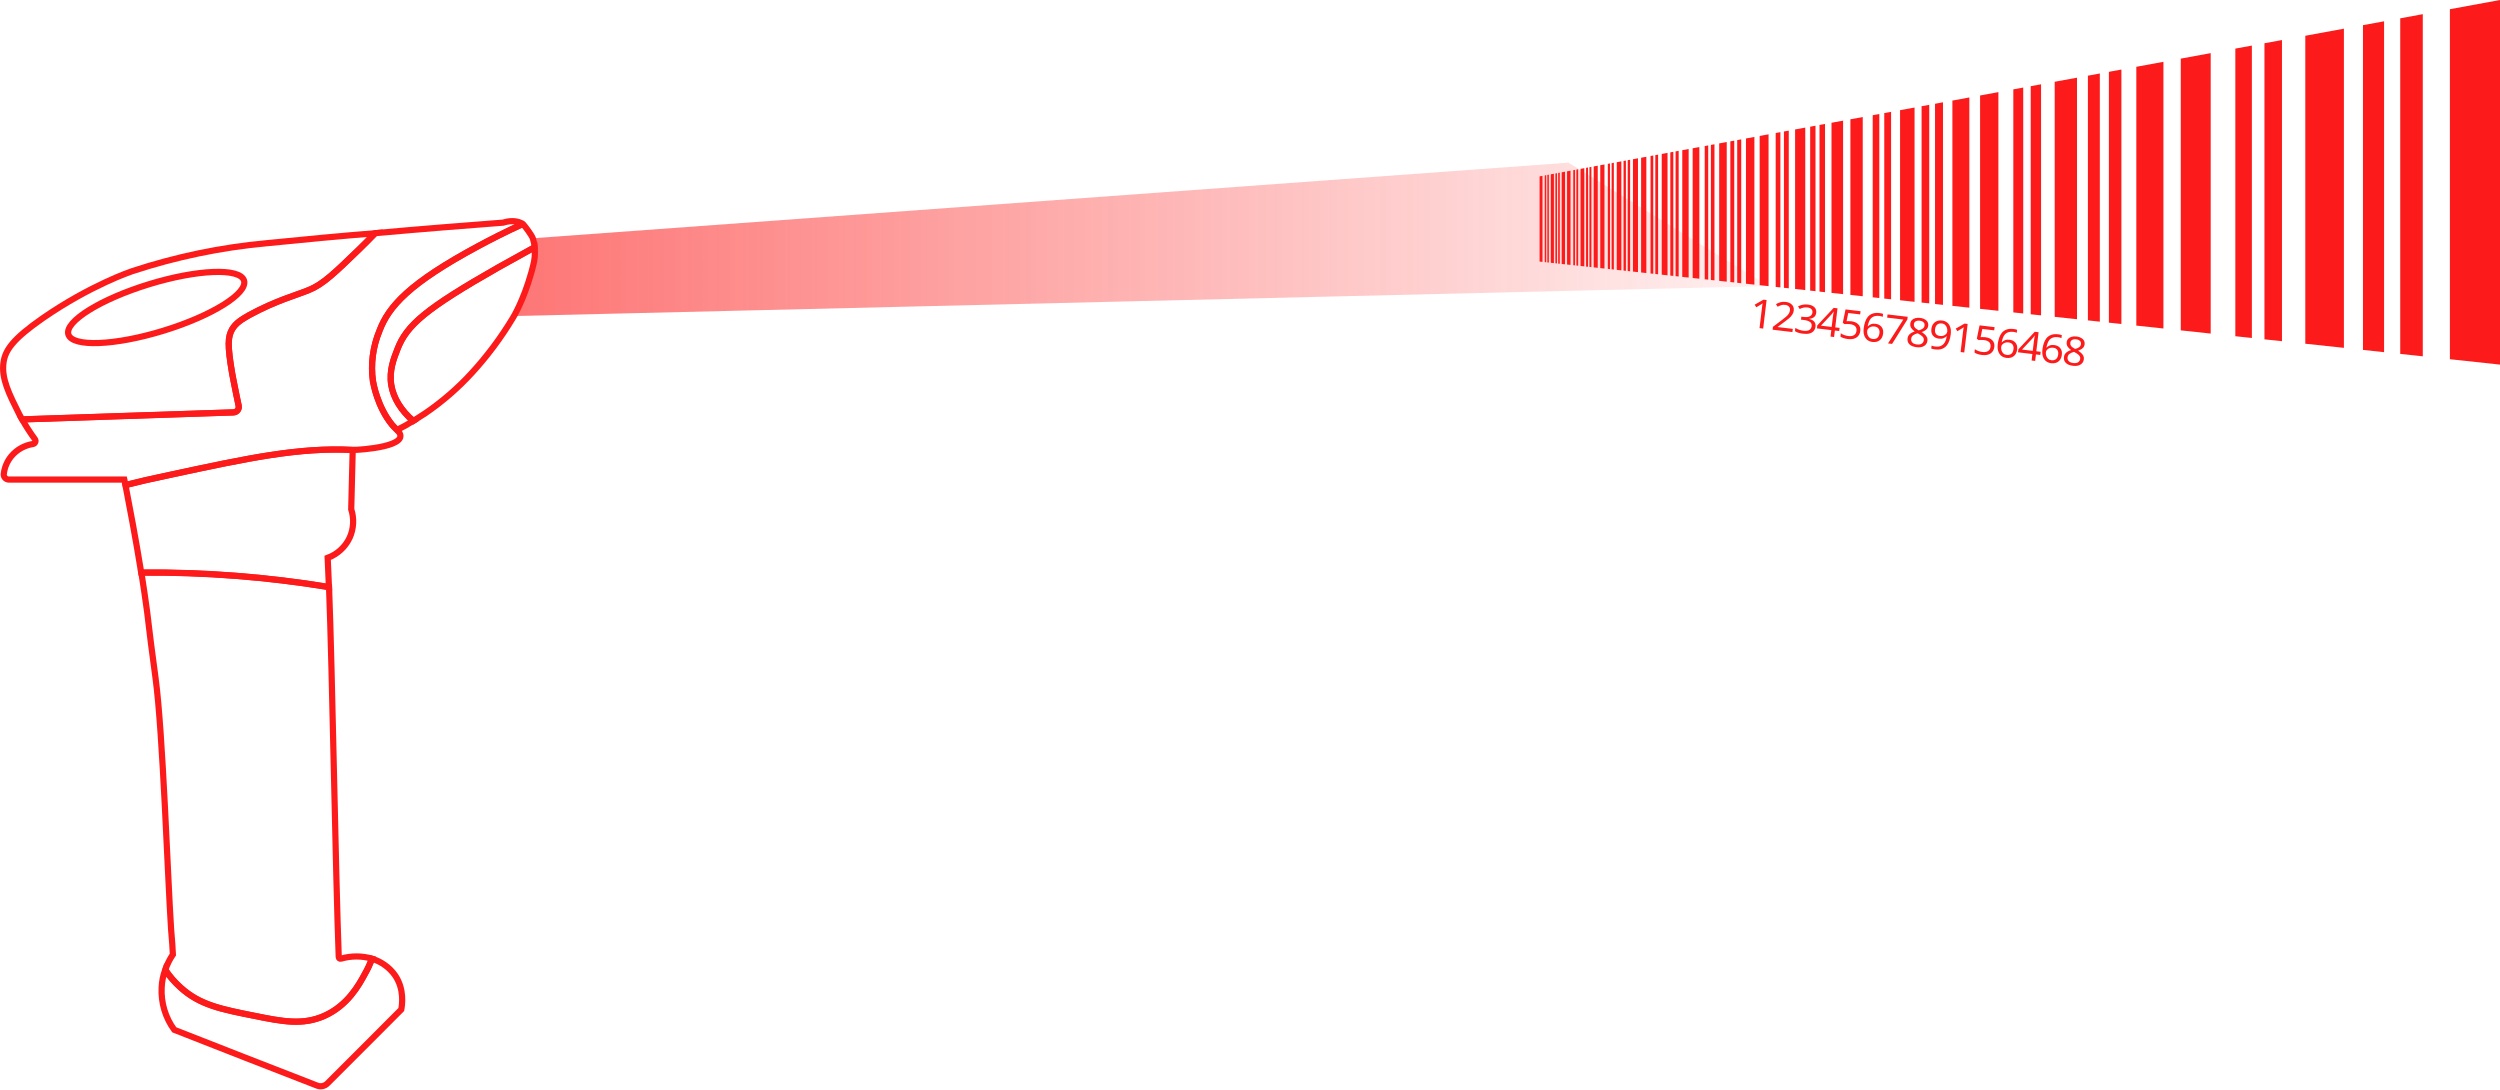
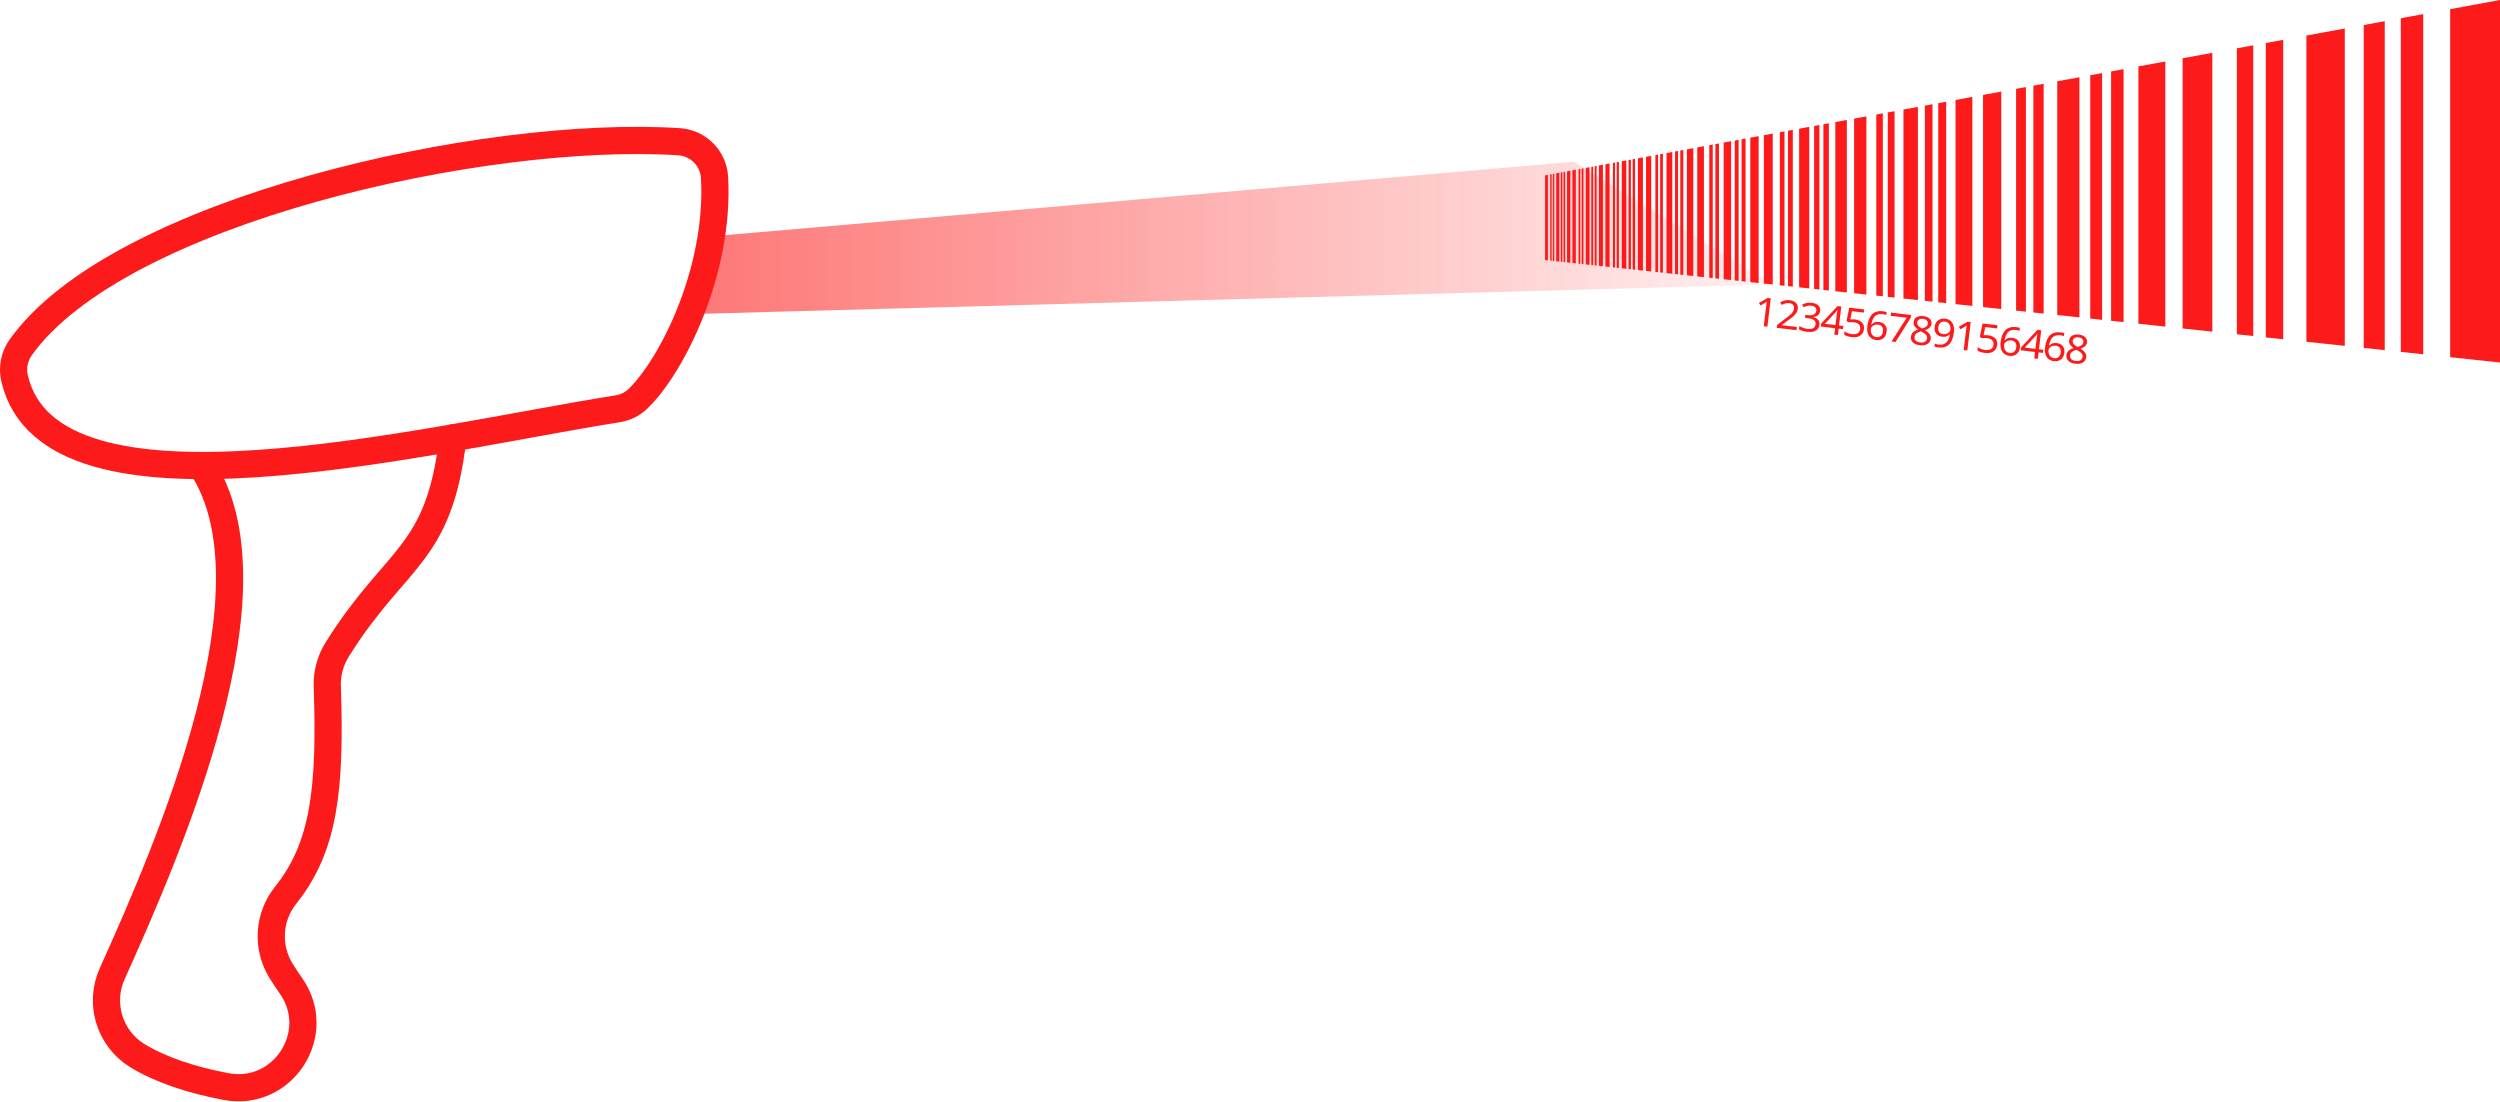
- <svg xmlns="http://www.w3.org/2000/svg" id="Layer_1" data-name="Layer 1" viewBox="0 0 993.32 432.81">
+ <svg xmlns="http://www.w3.org/2000/svg" id="Layer_1" data-name="Layer 1" viewBox="0 0 999.03 440.11">
  <defs>
-     <style>.cls-1{opacity:0.6;fill:url(#linear-gradient);}.cls-2{fill:none;stroke:#fc1b1a;stroke-miterlimit:10;stroke-width:2.46px;}.cls-3,.cls-4{fill:#fc1b1a;}.cls-4{font-size:16px;font-family:Verdana, Verdana;letter-spacing:-0.04em;}</style>
-     <linearGradient id="linear-gradient" x1="6909.58" y1="7078.98" x2="7408.09" y2="7078.98" gradientUnits="userSpaceOnUse">
+     <style>.cls-1{opacity:0.6;fill:url(#linear-gradient);}.cls-2,.cls-3{fill:#fc1b1a;}.cls-3{font-size:16px;font-family:Verdana, Verdana;letter-spacing:-0.04em;}.cls-4{fill:none;stroke:#fc1b1a;stroke-linecap:round;stroke-linejoin:round;stroke-width:10.87px;}</style>
+     <linearGradient id="linear-gradient" x1="274.33" y1="377.75" x2="708.59" y2="377.75" gradientUnits="userSpaceOnUse">
      <stop offset="0" stop-color="#fc1b1a" />
      <stop offset="1" stop-color="#fc1b1a" stop-opacity="0.1" />
    </linearGradient>
  </defs>
-   <path class="cls-1" d="M7408.09,7097.56s-498,11.9-498.51,11.9c4.3-3.77,9.42-26.27,8-30.94l411-30Z" transform="translate(-6705.42 -6983.89)" />
-   <path class="cls-2" d="M6856.2,7115.34a38.57,38.57,0,0,0-2.58,20.08.6.6,0,0,1,.1.4s1.59,9.65,7.46,16.81c.59.7,1.29,1.39,2,2.09,6.86,6.56-14.72,7.95-17.61,7.95-21.38-1.09-41.37,3.19-72.8,9.95-6.76,1.39-12.73,2.78-17.5,4a22.34,22.34,0,0,1-.5-2.19h-45.84a2,2,0,0,1-2-2.29,13.47,13.47,0,0,1,3-7,14,14,0,0,1,8.6-4.84,1.2,1.2,0,0,0,.76-1.9,79.11,79.11,0,0,1-5.08-7.88c28-1,56.06-1.84,84.05-2.79a2.13,2.13,0,0,0,2-2.59c-.62-2.83-1.15-5.46-1.61-7.85-.4-1.89-.69-3.58-1-5.17-1.89-11.14-1.69-14.42,0-17.4,1.49-2.49,3.58-3.78,6.86-5.67,10.84-5.87,18.4-7.76,23.67-9.95,5.67-2.28,10.44-7,19.89-16.11,2-2,4.18-4.07,6.46-6.46,18.6-1.69,35.51-3,50.82-4.18.67-.19,4.17-1.38,7.43.27a.24.24,0,0,1,0,.43c-6.57,3-12.3,5.93-17.35,8.65C6868,7096.44,6859.88,7105.59,6856.2,7115.34Z" transform="translate(-6705.42 -6983.89)" />
-   <path class="cls-2" d="M6844.37,7197.48a15.59,15.59,0,0,1-8.75,8.06c.2,3.88.3,7.75.49,11.63a435.26,435.26,0,0,0-74.58-5.76c-2.29-14.13-4.58-26-6.27-34.81,4.77-1.2,10.74-2.59,17.5-4,31.43-6.76,51.42-11,72.8-9.95-.2,8-.4,15.72-.59,23.57A15.73,15.73,0,0,1,6844.37,7197.48Z" transform="translate(-6705.42 -6983.89)" />
-   <path class="cls-2" d="M6853.22,7364.79a34.36,34.36,0,0,1-2.69,5.87c-2.58,4.87-7.06,12.73-16.11,16.81-8.65,3.88-16.8,2.29-28,0-13-2.59-21.58-4.28-29.24-11.24a36.41,36.41,0,0,1-6.07-7,24.36,24.36,0,0,1,3-6.07c-.1-2.19-.3-5.67-.7-9.94-1.29-19.2-3.28-78.41-6.17-99.79-3.38-24.86-2.48-20.88-4.37-33.61-.4-2.89-.9-5.77-1.29-8.45a435.26,435.26,0,0,1,74.58,5.76c1.29,33.44,2.57,112.86,3.85,147.07a.67.67,0,0,0,.86.6A22.16,22.16,0,0,1,6853.22,7364.79Z" transform="translate(-6705.42 -6983.89)" />
-   <path class="cls-2" d="M6864.86,7385c-9.77,9.76-19.53,19.62-29.37,29.39a3.81,3.81,0,0,1-4.07.84q-28.38-11-56.77-22.17a26.24,26.24,0,0,1-5-16.81,23.58,23.58,0,0,1,1.39-7,36.41,36.41,0,0,0,6.07,7c7.66,7,16.21,8.65,29.24,11.24,11.24,2.29,19.39,3.88,28,0,9.05-4.08,13.53-11.94,16.11-16.81a34.36,34.36,0,0,0,2.69-5.87,17.47,17.47,0,0,1,9.15,6.47C6866.25,7376.93,6865.15,7383.39,6864.86,7385Z" transform="translate(-6705.42 -6983.89)" />
-   <path class="cls-2" d="M6917.86,7082.12c-5.57,3.08-10.44,5.77-14.52,8.05-28.84,16.41-36.3,22.88-40,32.42-1.39,3.59-3.38,8.36-2.48,14.23.89,5.37,4,10.24,8.75,14.32a70.44,70.44,0,0,1-6.46,3.58c-.7-.7-1.4-1.39-2-2.09-5.87-7.16-7.46-16.81-7.46-16.81a.6.6,0,0,0-.1-.4,38.57,38.57,0,0,1,2.58-20.08c3.68-9.75,11.84-18.9,39.19-33.62,5.11-2.75,10.9-5.7,17.57-8.75a.37.37,0,0,1,.41.08c.71.82,3.28,4.11,3.8,5.59A15.2,15.2,0,0,1,6917.86,7082.12Z" transform="translate(-6705.42 -6983.89)" />
-   <path class="cls-2" d="M6854.51,7076.55c-2.28,2.39-4.47,4.47-6.46,6.46-9.45,9.15-14.22,13.83-19.89,16.11-5.27,2.19-12.83,4.08-23.67,9.95-3.28,1.89-5.37,3.18-6.86,5.67-1.69,3-1.89,6.26,0,17.4.3,1.59.59,3.28,1,5.17.46,2.36,1,4.95,1.59,7.74a2.22,2.22,0,0,1-2.08,2.7c-28,1-56,1.83-83.94,2.79-.4-.7-.8-1.39-1.2-2.19-3.87-7.76-7.16-14.12-6.16-20.58.69-4.78,3.78-9.25,15.51-17.41,19.1-13.22,35.51-18.69,35.51-18.69a240.61,240.61,0,0,1,53.5-11.14C6826.57,7079,6841,7077.64,6854.51,7076.55Z" transform="translate(-6705.42 -6983.89)" />
-   <path class="cls-2" d="M6701.26,7216.18" transform="translate(-6705.42 -6983.89)" />
-   <polygon class="cls-3" points="612.87 104.06 611.72 103.93 611.72 70.08 612.87 69.87 612.87 104.06" />
-   <polygon class="cls-3" points="614.36 104.22 613.77 104.15 613.77 69.7 614.36 69.59 614.36 104.22" />
-   <polygon class="cls-3" points="615.4 104.33 614.8 104.27 614.8 69.51 615.4 69.4 615.4 104.33" />
-   <polygon class="cls-3" points="618.63 104.68 618 104.61 618 68.93 618.63 68.81 618.63 104.68" />
-   <polygon class="cls-3" points="619.75 104.8 619.1 104.73 619.1 68.72 619.75 68.61 619.75 104.8" />
-   <polygon class="cls-3" points="617.41 104.55 616.18 104.41 616.18 69.26 617.41 69.03 617.41 104.55" />
-   <polygon class="cls-3" points="621.82 105.02 620.5 104.88 620.5 68.47 621.82 68.22 621.82 105.02" />
-   <polygon class="cls-3" points="624.01 105.25 622.64 105.11 622.64 68.07 624.01 67.82 624.01 105.25" />
-   <polygon class="cls-3" points="625.81 105.45 625.1 105.37 625.1 67.62 625.81 67.49 625.81 105.45" />
-   <polygon class="cls-3" points="627.06 105.58 626.34 105.5 626.34 67.39 627.06 67.26 627.06 105.58" />
-   <polygon class="cls-3" points="630.96 106 630.19 105.92 630.19 66.69 630.96 66.55 630.96 106" />
-   <polygon class="cls-3" points="632.31 106.14 631.53 106.06 631.53 66.44 632.31 66.3 632.31 106.14" />
-   <polygon class="cls-3" points="629.49 105.84 628 105.68 628 67.09 629.49 66.82 629.49 105.84" />
-   <polygon class="cls-3" points="634.83 106.41 633.22 106.24 633.22 66.13 634.83 65.83 634.83 106.41" />
-   <polygon class="cls-3" points="637.5 106.7 635.83 106.52 635.83 65.65 637.5 65.34 637.5 106.7" />
-   <polygon class="cls-3" points="639.69 106.94 638.83 106.84 638.83 65.1 639.69 64.94 639.69 106.94" />
-   <polygon class="cls-3" points="641.23 107.1 640.34 107 640.34 64.82 641.23 64.66 641.23 107.1" />
-   <polygon class="cls-3" points="646.02 107.61 645.08 107.51 645.08 63.95 646.02 63.78 646.02 107.61" />
-   <polygon class="cls-3" points="647.7 107.79 646.73 107.69 646.73 63.65 647.7 63.47 647.7 107.79" />
-   <polygon class="cls-3" points="644.21 107.42 642.38 107.22 642.38 64.45 644.21 64.11 644.21 107.42" />
-   <polygon class="cls-3" points="650.82 108.13 648.82 107.91 648.82 63.27 650.82 62.9 650.82 108.13" />
-   <polygon class="cls-3" points="654.14 108.48 652.06 108.26 652.06 62.67 654.14 62.29 654.14 108.48" />
-   <polygon class="cls-3" points="656.89 108.78 655.8 108.66 655.8 61.98 656.89 61.78 656.89 108.78" />
-   <polygon class="cls-3" points="658.81 108.98 657.7 108.87 657.7 61.64 658.81 61.43 658.81 108.98" />
-   <polygon class="cls-3" points="664.86 109.63 663.66 109.51 663.66 60.54 664.86 60.32 664.86 109.63" />
-   <polygon class="cls-3" points="666.98 109.86 665.75 109.73 665.75 60.16 666.98 59.93 666.98 109.86" />
-   <polygon class="cls-3" points="662.56 109.39 660.25 109.14 660.25 61.17 662.56 60.74 662.56 109.39" />
-   <polygon class="cls-3" points="670.95 110.29 668.41 110.02 668.41 59.67 670.95 59.2 670.95 110.29" />
-   <polygon class="cls-3" points="675.2 110.74 672.54 110.46 672.54 58.91 675.2 58.42 675.2 110.74" />
-   <polygon class="cls-3" points="678.73 111.12 677.33 110.97 677.33 58.03 678.73 57.77 678.73 111.12" />
-   <polygon class="cls-3" points="681.21 111.39 679.78 111.23 679.78 57.58 681.21 57.32 681.21 111.39" />
-   <polygon class="cls-3" points="689.07 112.23 687.51 112.06 687.51 56.16 689.07 55.88 689.07 112.23" />
-   <polygon class="cls-3" points="691.84 112.53 690.24 112.36 690.24 55.66 691.84 55.37 691.84 112.53" />
-   <polygon class="cls-3" points="686.08 111.91 683.08 111.59 683.08 56.98 686.08 56.42 686.08 111.91" />
-   <polygon class="cls-3" points="697.07 113.09 693.72 112.73 693.72 55.02 697.07 54.41 697.07 113.09" />
-   <polygon class="cls-3" points="702.7 113.69 699.16 113.31 699.16 54.02 702.7 53.37 702.7 113.69" />
-   <polygon class="cls-3" points="707.4 114.2 705.53 114 705.53 52.85 707.4 52.51 707.4 114.2" />
-   <polygon class="cls-3" points="710.73 114.55 708.8 114.35 708.8 52.25 710.73 51.9 710.73 114.55" />
-   <polygon class="cls-3" points="721.35 115.69 719.23 115.47 719.23 50.34 721.35 49.95 721.35 115.69" />
-   <polygon class="cls-3" points="725.13 116.1 722.94 115.86 722.94 49.65 725.13 49.25 725.13 116.1" />
-   <polygon class="cls-3" points="717.28 115.26 713.24 114.82 713.24 51.44 717.28 50.69 717.28 115.26" />
-   <polygon class="cls-3" points="732.31 116.87 727.71 116.38 727.71 48.78 732.31 47.93 732.31 116.87" />
-   <polygon class="cls-3" points="740.12 117.71 735.21 117.18 735.21 47.4 740.12 46.5 740.12 117.71" />
-   <polygon class="cls-3" points="746.7 118.41 744.08 118.13 744.08 45.77 746.7 45.29 746.7 118.41" />
-   <polygon class="cls-3" points="751.38 118.92 748.67 118.63 748.67 44.93 751.38 44.43 751.38 118.92" />
-   <polygon class="cls-3" points="766.54 120.54 763.5 120.22 763.5 42.21 766.54 41.65 766.54 120.54" />
-   <polygon class="cls-3" points="772 121.13 768.84 120.79 768.84 41.23 772 40.64 772 121.13" />
-   <polygon class="cls-3" points="760.71 119.92 754.95 119.3 754.95 43.78 760.71 42.72 760.71 119.92" />
-   <polygon class="cls-3" points="782.48 122.25 775.74 121.53 775.74 39.96 782.48 38.72 782.48 122.25" />
-   <polygon class="cls-3" points="794.02 123.49 786.74 122.71 786.74 37.94 794.02 36.6 794.02 123.49" />
-   <polygon class="cls-3" points="803.88 124.55 799.95 124.13 799.95 35.51 803.88 34.79 803.88 124.55" />
-   <polygon class="cls-3" points="810.97 125.31 806.86 124.87 806.86 34.24 810.97 33.49 810.97 125.31" />
-   <polygon class="cls-3" points="834.32 127.81 829.58 127.3 829.58 30.07 834.32 29.2 834.32 127.81" />
-   <polygon class="cls-3" points="842.89 128.73 837.92 128.2 837.92 28.54 842.89 27.63 842.89 128.73" />
-   <polygon class="cls-3" points="825.25 126.84 816.39 125.89 816.39 32.49 825.25 30.86 825.25 126.84" />
-   <polygon class="cls-3" points="859.59 130.52 848.82 129.37 848.82 26.54 859.59 24.56 859.59 130.52" />
-   <polygon class="cls-3" points="878.37 132.54 866.48 131.26 866.48 23.29 878.37 21.11 878.37 132.54" />
-   <polygon class="cls-3" points="894.73 134.29 888.16 133.59 888.16 19.31 894.73 18.11 894.73 134.29" />
-   <polygon class="cls-3" points="906.69 135.57 899.73 134.83 899.73 17.19 906.69 15.91 906.69 135.57" />
-   <polygon class="cls-3" points="947.26 139.93 938.88 139.03 938.88 10 947.26 8.46 947.26 139.93" />
-   <polygon class="cls-3" points="962.64 141.58 953.68 140.62 953.68 7.28 962.64 5.63 962.64 141.58" />
-   <polygon class="cls-3" points="931.3 138.21 915.96 136.57 915.96 14.21 931.3 11.39 931.3 138.21" />
-   <polygon class="cls-3" points="993.32 144.87 973.41 142.73 973.41 3.66 993.32 0 993.32 144.87" />
-   <text class="cls-4" transform="translate(694.63 129.85) rotate(6.78) scale(1.05 1)">123456789156468</text>
-   <path class="cls-2" d="M6917.86,7082.12a20.49,20.49,0,0,1-.69,7.66c-.2.79-.4,1.59-.6,2.28-3.28,11.74-7.46,18.3-7.46,18.3a135.84,135.84,0,0,1-16.11,21.58,106.21,106.21,0,0,1-18.7,16.21c-1.49,1-3.08,2-4.67,3-4.77-4.08-7.86-9-8.75-14.32-.9-5.87,1.09-10.64,2.48-14.23,3.68-9.54,11.14-16,40-32.42C6907.42,7087.89,6912.29,7085.2,6917.86,7082.12Z" transform="translate(-6705.42 -6983.89)" />
-   <ellipse class="cls-2" cx="6767.56" cy="7105.93" rx="36.5" ry="9.67" transform="translate(-8492.4 -4685.66) rotate(-17.06)" />
+   <path class="cls-1" d="M708.59,396.33s-433.76,11.9-434.26,11.9c4.3-3.77,9.42-26.27,8-30.94l346.72-30Z" transform="translate(-0.21 -282.66)" />
+   <g id="Barcode">
+     <polygon class="cls-2" points="618.57 104.06 617.43 103.93 617.43 70.08 618.57 69.87 618.57 104.06" />
+     <polygon class="cls-2" points="620.07 104.22 619.48 104.15 619.48 69.7 620.07 69.59 620.07 104.22" />
+     <polygon class="cls-2" points="621.11 104.33 620.51 104.27 620.51 69.51 621.11 69.4 621.11 104.33" />
+     <polygon class="cls-2" points="624.34 104.68 623.71 104.61 623.71 68.93 624.34 68.81 624.34 104.68" />
+     <polygon class="cls-2" points="625.46 104.8 624.81 104.73 624.81 68.72 625.46 68.61 625.46 104.8" />
+     <polygon class="cls-2" points="623.12 104.55 621.88 104.41 621.88 69.26 623.12 69.03 623.12 104.55" />
+     <polygon class="cls-2" points="627.53 105.02 626.21 104.88 626.21 68.47 627.53 68.22 627.53 105.02" />
+     <polygon class="cls-2" points="629.72 105.25 628.35 105.11 628.35 68.07 629.72 67.82 629.72 105.25" />
+     <polygon class="cls-2" points="631.51 105.45 630.81 105.37 630.81 67.62 631.51 67.49 631.51 105.45" />
+     <polygon class="cls-2" points="632.77 105.58 632.04 105.5 632.04 67.39 632.77 67.26 632.77 105.58" />
+     <polygon class="cls-2" points="636.66 106 635.9 105.92 635.9 66.69 636.66 66.55 636.66 106" />
+     <polygon class="cls-2" points="638.02 106.14 637.24 106.06 637.24 66.44 638.02 66.3 638.02 106.14" />
+     <polygon class="cls-2" points="635.19 105.84 633.7 105.68 633.7 67.09 635.19 66.82 635.19 105.84" />
+     <polygon class="cls-2" points="640.54 106.41 638.93 106.24 638.93 66.13 640.54 65.83 640.54 106.41" />
+     <polygon class="cls-2" points="643.21 106.7 641.54 106.52 641.54 65.65 643.21 65.34 643.21 106.7" />
+     <polygon class="cls-2" points="645.4 106.94 644.53 106.84 644.53 65.1 645.4 64.94 645.4 106.94" />
+     <polygon class="cls-2" points="646.93 107.1 646.05 107 646.05 64.82 646.93 64.66 646.93 107.1" />
+     <polygon class="cls-2" points="651.73 107.61 650.79 107.51 650.79 63.95 651.73 63.78 651.73 107.61" />
+     <polygon class="cls-2" points="653.4 107.79 652.44 107.69 652.44 63.65 653.4 63.47 653.4 107.79" />
+     <polygon class="cls-2" points="649.91 107.42 648.08 107.22 648.08 64.45 649.91 64.11 649.91 107.42" />
+     <polygon class="cls-2" points="656.53 108.13 654.53 107.91 654.53 63.27 656.53 62.9 656.53 108.13" />
+     <polygon class="cls-2" points="659.85 108.48 657.77 108.26 657.77 62.67 659.85 62.29 659.85 108.48" />
+     <polygon class="cls-2" points="662.59 108.78 661.51 108.66 661.51 61.98 662.59 61.78 662.59 108.78" />
+     <polygon class="cls-2" points="664.52 108.98 663.41 108.87 663.41 61.64 664.52 61.43 664.52 108.98" />
+     <polygon class="cls-2" points="670.56 109.63 669.37 109.51 669.37 60.54 670.56 60.32 670.56 109.63" />
+     <polygon class="cls-2" points="672.68 109.86 671.46 109.73 671.46 60.16 672.68 59.93 672.68 109.86" />
+     <polygon class="cls-2" points="668.27 109.39 665.96 109.14 665.96 61.17 668.27 60.74 668.27 109.39" />
+     <polygon class="cls-2" points="676.66 110.29 674.11 110.02 674.11 59.67 676.66 59.2 676.66 110.29" />
+     <polygon class="cls-2" points="680.91 110.74 678.24 110.46 678.24 58.91 680.91 58.42 680.91 110.74" />
+     <polygon class="cls-2" points="684.43 111.12 683.04 110.97 683.04 58.03 684.43 57.77 684.43 111.12" />
+     <polygon class="cls-2" points="686.92 111.39 685.48 111.23 685.48 57.58 686.92 57.32 686.92 111.39" />
+     <polygon class="cls-2" points="694.77 112.23 693.22 112.06 693.22 56.16 694.77 55.88 694.77 112.23" />
+     <polygon class="cls-2" points="697.55 112.53 695.95 112.36 695.95 55.66 697.55 55.37 697.55 112.53" />
+     <polygon class="cls-2" points="691.78 111.91 688.79 111.59 688.79 56.98 691.78 56.42 691.78 111.91" />
+     <polygon class="cls-2" points="702.77 113.09 699.43 112.73 699.43 55.02 702.77 54.41 702.77 113.09" />
+     <polygon class="cls-2" points="708.41 113.69 704.87 113.31 704.87 54.02 708.41 53.37 708.41 113.69" />
+     <polygon class="cls-2" points="713.11 114.2 711.24 114 711.24 52.85 713.11 52.51 713.11 114.2" />
+     <polygon class="cls-2" points="716.43 114.55 714.51 114.35 714.51 52.25 716.43 51.9 716.43 114.55" />
+     <polygon class="cls-2" points="727.05 115.69 724.94 115.47 724.94 50.34 727.05 49.95 727.05 115.69" />
+     <polygon class="cls-2" points="730.84 116.1 728.65 115.86 728.65 49.65 730.84 49.25 730.84 116.1" />
+     <polygon class="cls-2" points="722.99 115.26 718.95 114.82 718.95 51.44 722.99 50.69 722.99 115.26" />
+     <polygon class="cls-2" points="738.02 116.87 733.41 116.38 733.41 48.78 738.02 47.93 738.02 116.87" />
+     <polygon class="cls-2" points="745.83 117.71 740.92 117.18 740.92 47.4 745.83 46.5 745.83 117.71" />
+     <polygon class="cls-2" points="752.4 118.41 749.79 118.13 749.79 45.77 752.4 45.29 752.4 118.41" />
+     <polygon class="cls-2" points="757.09 118.92 754.38 118.63 754.38 44.93 757.09 44.43 757.09 118.92" />
+     <polygon class="cls-2" points="772.25 120.54 769.2 120.22 769.2 42.21 772.25 41.65 772.25 120.54" />
+     <polygon class="cls-2" points="777.71 121.13 774.54 120.79 774.54 41.23 777.71 40.64 777.71 121.13" />
+     <polygon class="cls-2" points="766.41 119.92 760.65 119.3 760.65 43.78 766.41 42.72 766.41 119.92" />
+     <polygon class="cls-2" points="788.18 122.25 781.45 121.53 781.45 39.96 788.18 38.72 788.18 122.25" />
+     <polygon class="cls-2" points="799.73 123.49 792.45 122.71 792.45 37.94 799.73 36.6 799.73 123.49" />
+     <polygon class="cls-2" points="809.58 124.55 805.65 124.13 805.65 35.51 809.58 34.79 809.58 124.55" />
+     <polygon class="cls-2" points="816.67 125.31 812.56 124.87 812.56 34.24 816.67 33.49 816.67 125.31" />
+     <polygon class="cls-2" points="840.02 127.81 835.28 127.3 835.28 30.07 840.02 29.2 840.02 127.81" />
+     <polygon class="cls-2" points="848.6 128.73 843.62 128.2 843.62 28.54 848.6 27.63 848.6 128.73" />
+     <polygon class="cls-2" points="830.96 126.84 822.1 125.89 822.1 32.49 830.96 30.86 830.96 126.84" />
+     <polygon class="cls-2" points="865.29 130.52 854.52 129.37 854.52 26.54 865.29 24.56 865.29 130.52" />
+     <polygon class="cls-2" points="884.08 132.54 872.19 131.26 872.19 23.29 884.08 21.11 884.08 132.54" />
+     <polygon class="cls-2" points="900.43 134.29 893.87 133.59 893.87 19.31 900.43 18.11 900.43 134.29" />
+     <polygon class="cls-2" points="912.4 135.57 905.44 134.83 905.44 17.19 912.4 15.91 912.4 135.57" />
+     <polygon class="cls-2" points="952.97 139.93 944.58 139.03 944.58 10 952.97 8.46 952.97 139.93" />
+     <polygon class="cls-2" points="968.35 141.58 959.39 140.62 959.39 7.28 968.35 5.63 968.35 141.58" />
+     <polygon class="cls-2" points="937 138.21 921.66 136.57 921.66 14.21 937 11.39 937 138.21" />
+     <polygon class="cls-2" points="999.03 144.87 979.11 142.73 979.11 3.66 999.03 0 999.03 144.87" />
+     <text class="cls-3" transform="translate(700.34 129.85) rotate(6.78) scale(1.05 1)">123456789156468</text>
+   </g>
+   <g id="Scanner">
+     <path class="cls-4" d="M8.48,421.5c38.82-54.58,185-87.28,263.16-82.2a15.18,15.18,0,0,1,14.11,14.35c2.07,37.15-17,75.36-30.66,88.41a14.94,14.94,0,0,1-8,3.95C169.45,458.32,20.74,496.13,6.07,434A15.33,15.33,0,0,1,8.48,421.5Z" transform="translate(-0.21 -282.66)" />
+     <path class="cls-4" d="M181.18,457.65c-5.46,47.57-22.64,46.79-46.24,84.6A26,26,0,0,0,131,556.9c1.38,41.32-1.26,64.28-16.69,83.57a26.27,26.27,0,0,0-1.92,29.93c1.29,2.14,2.71,4.22,4.15,6.29,13.24,18.93-3.22,44.41-25.92,40.18C77.1,714.35,64.42,710.24,55,704.45a25.94,25.94,0,0,1-9.92-32.76c23.29-51.7,67.77-154.35,35.56-203" transform="translate(-0.21 -282.66)" />
+   </g>
</svg>
